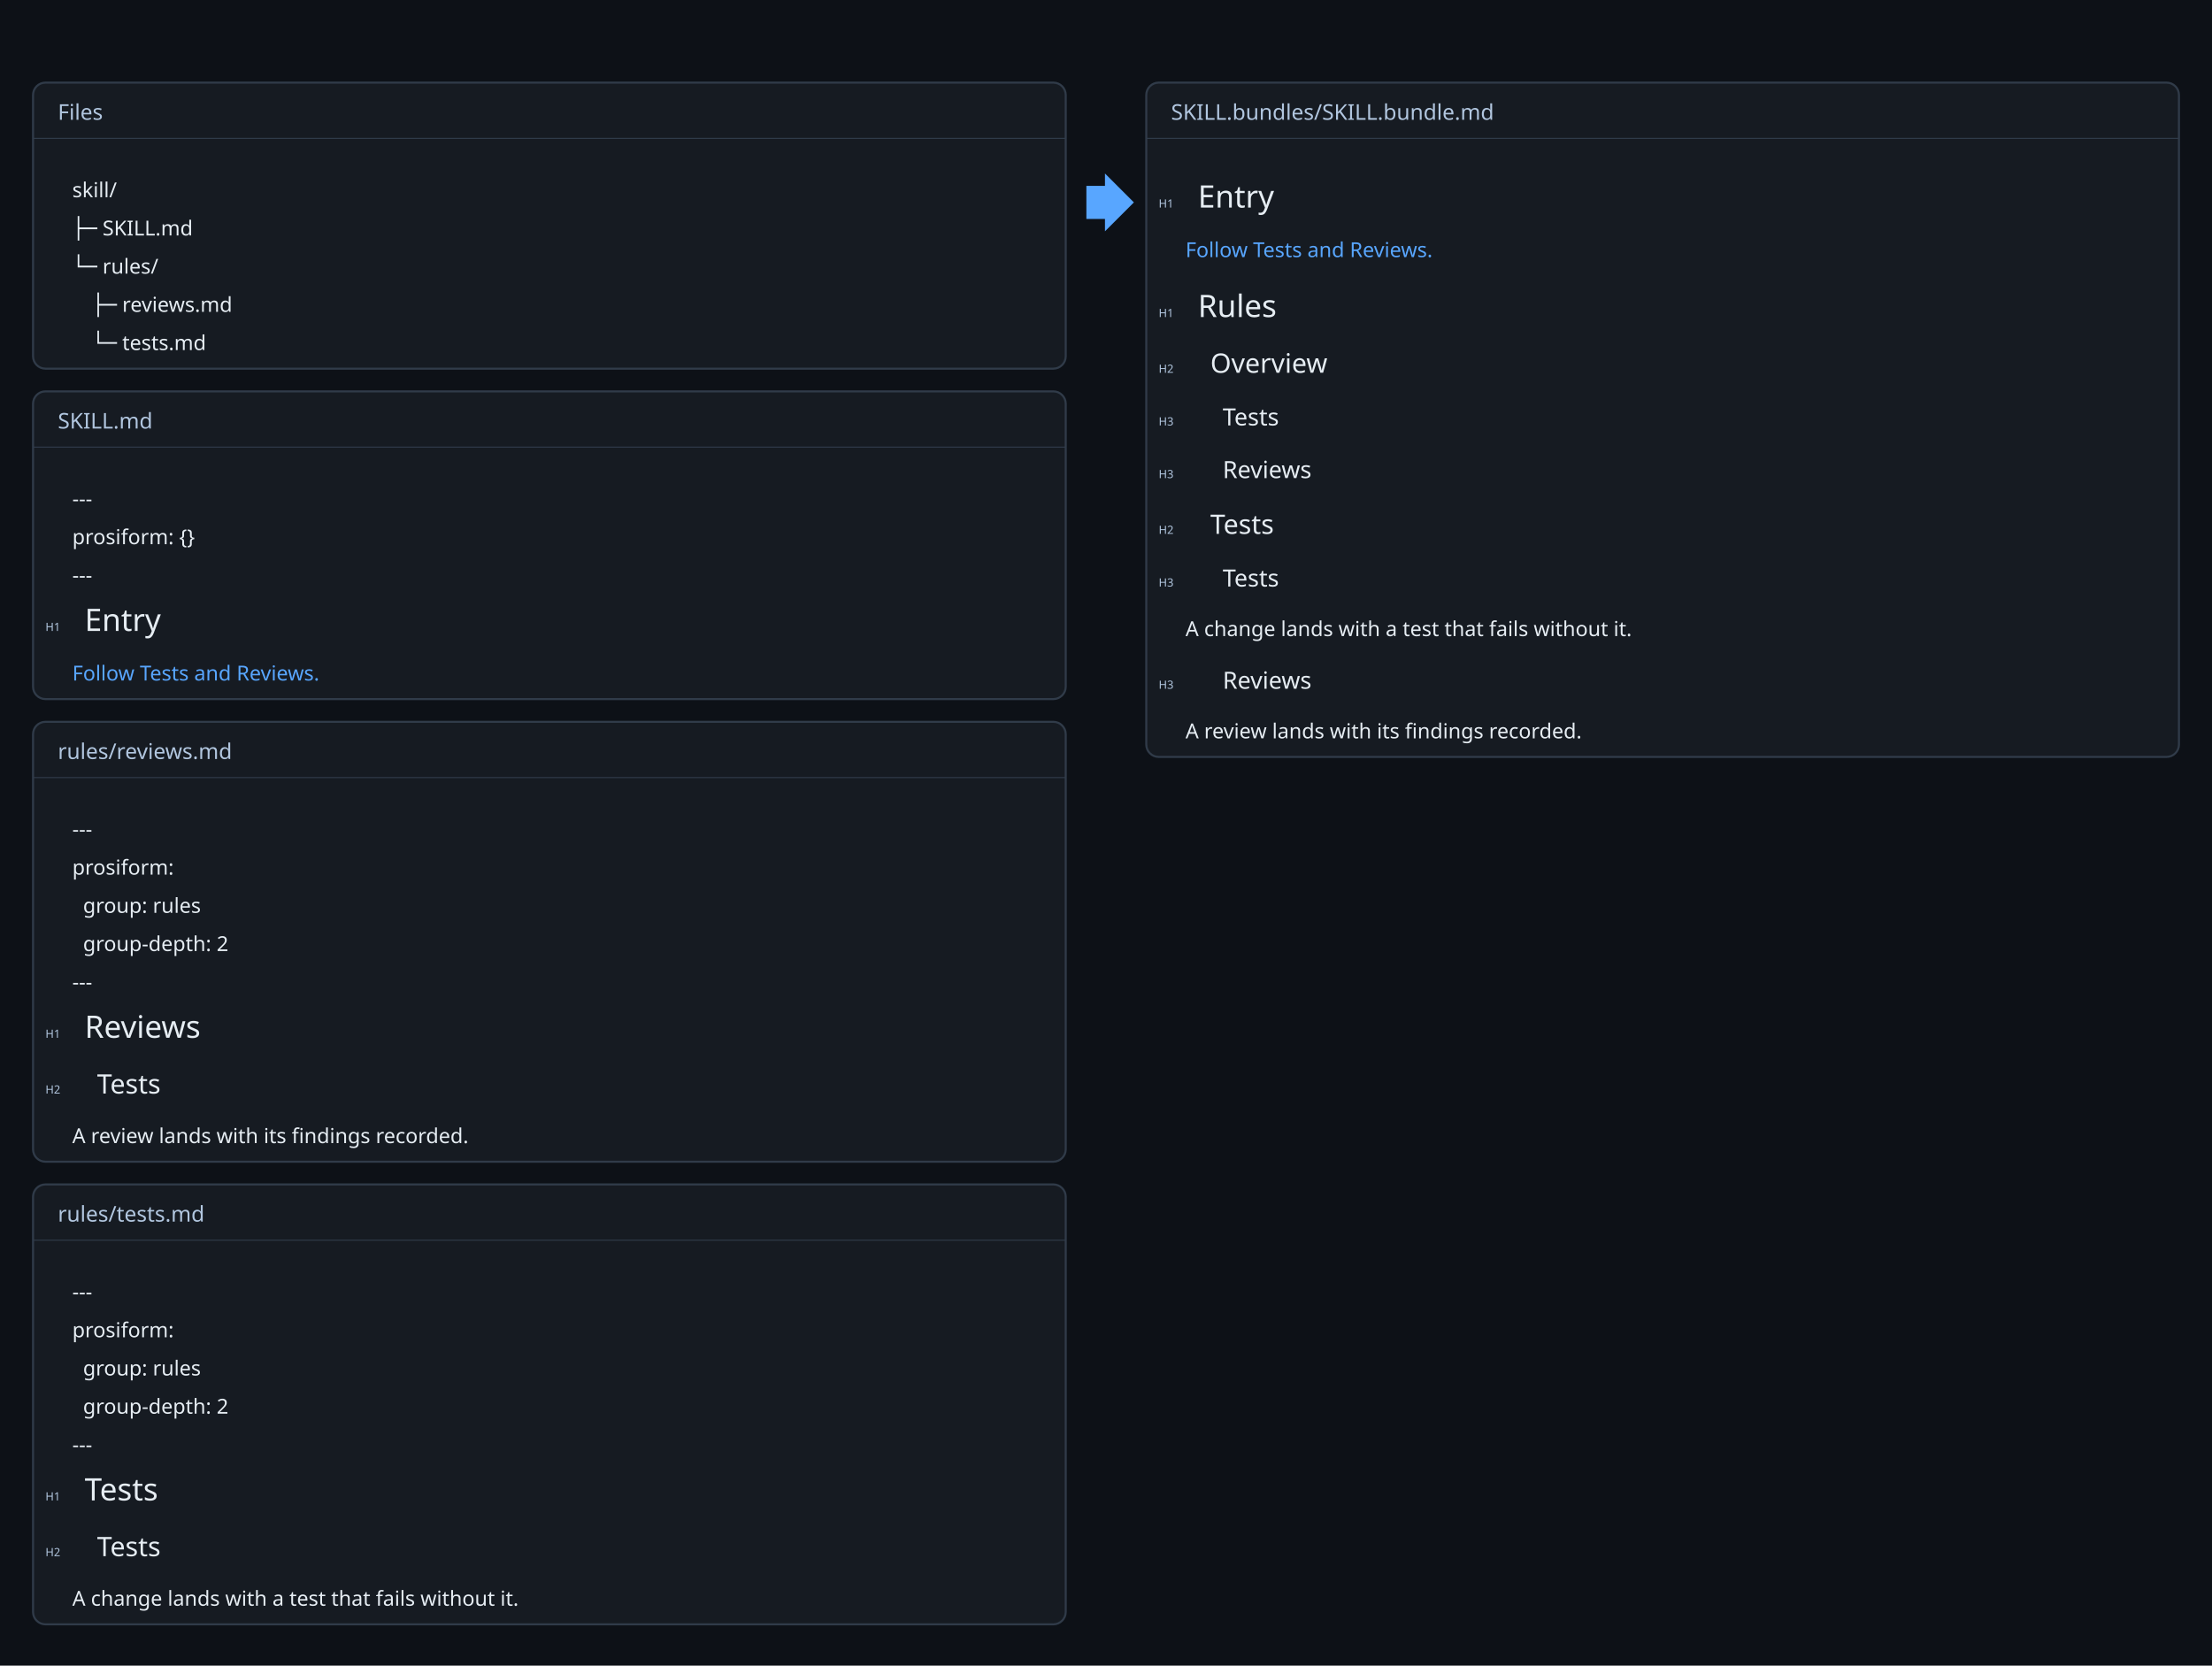
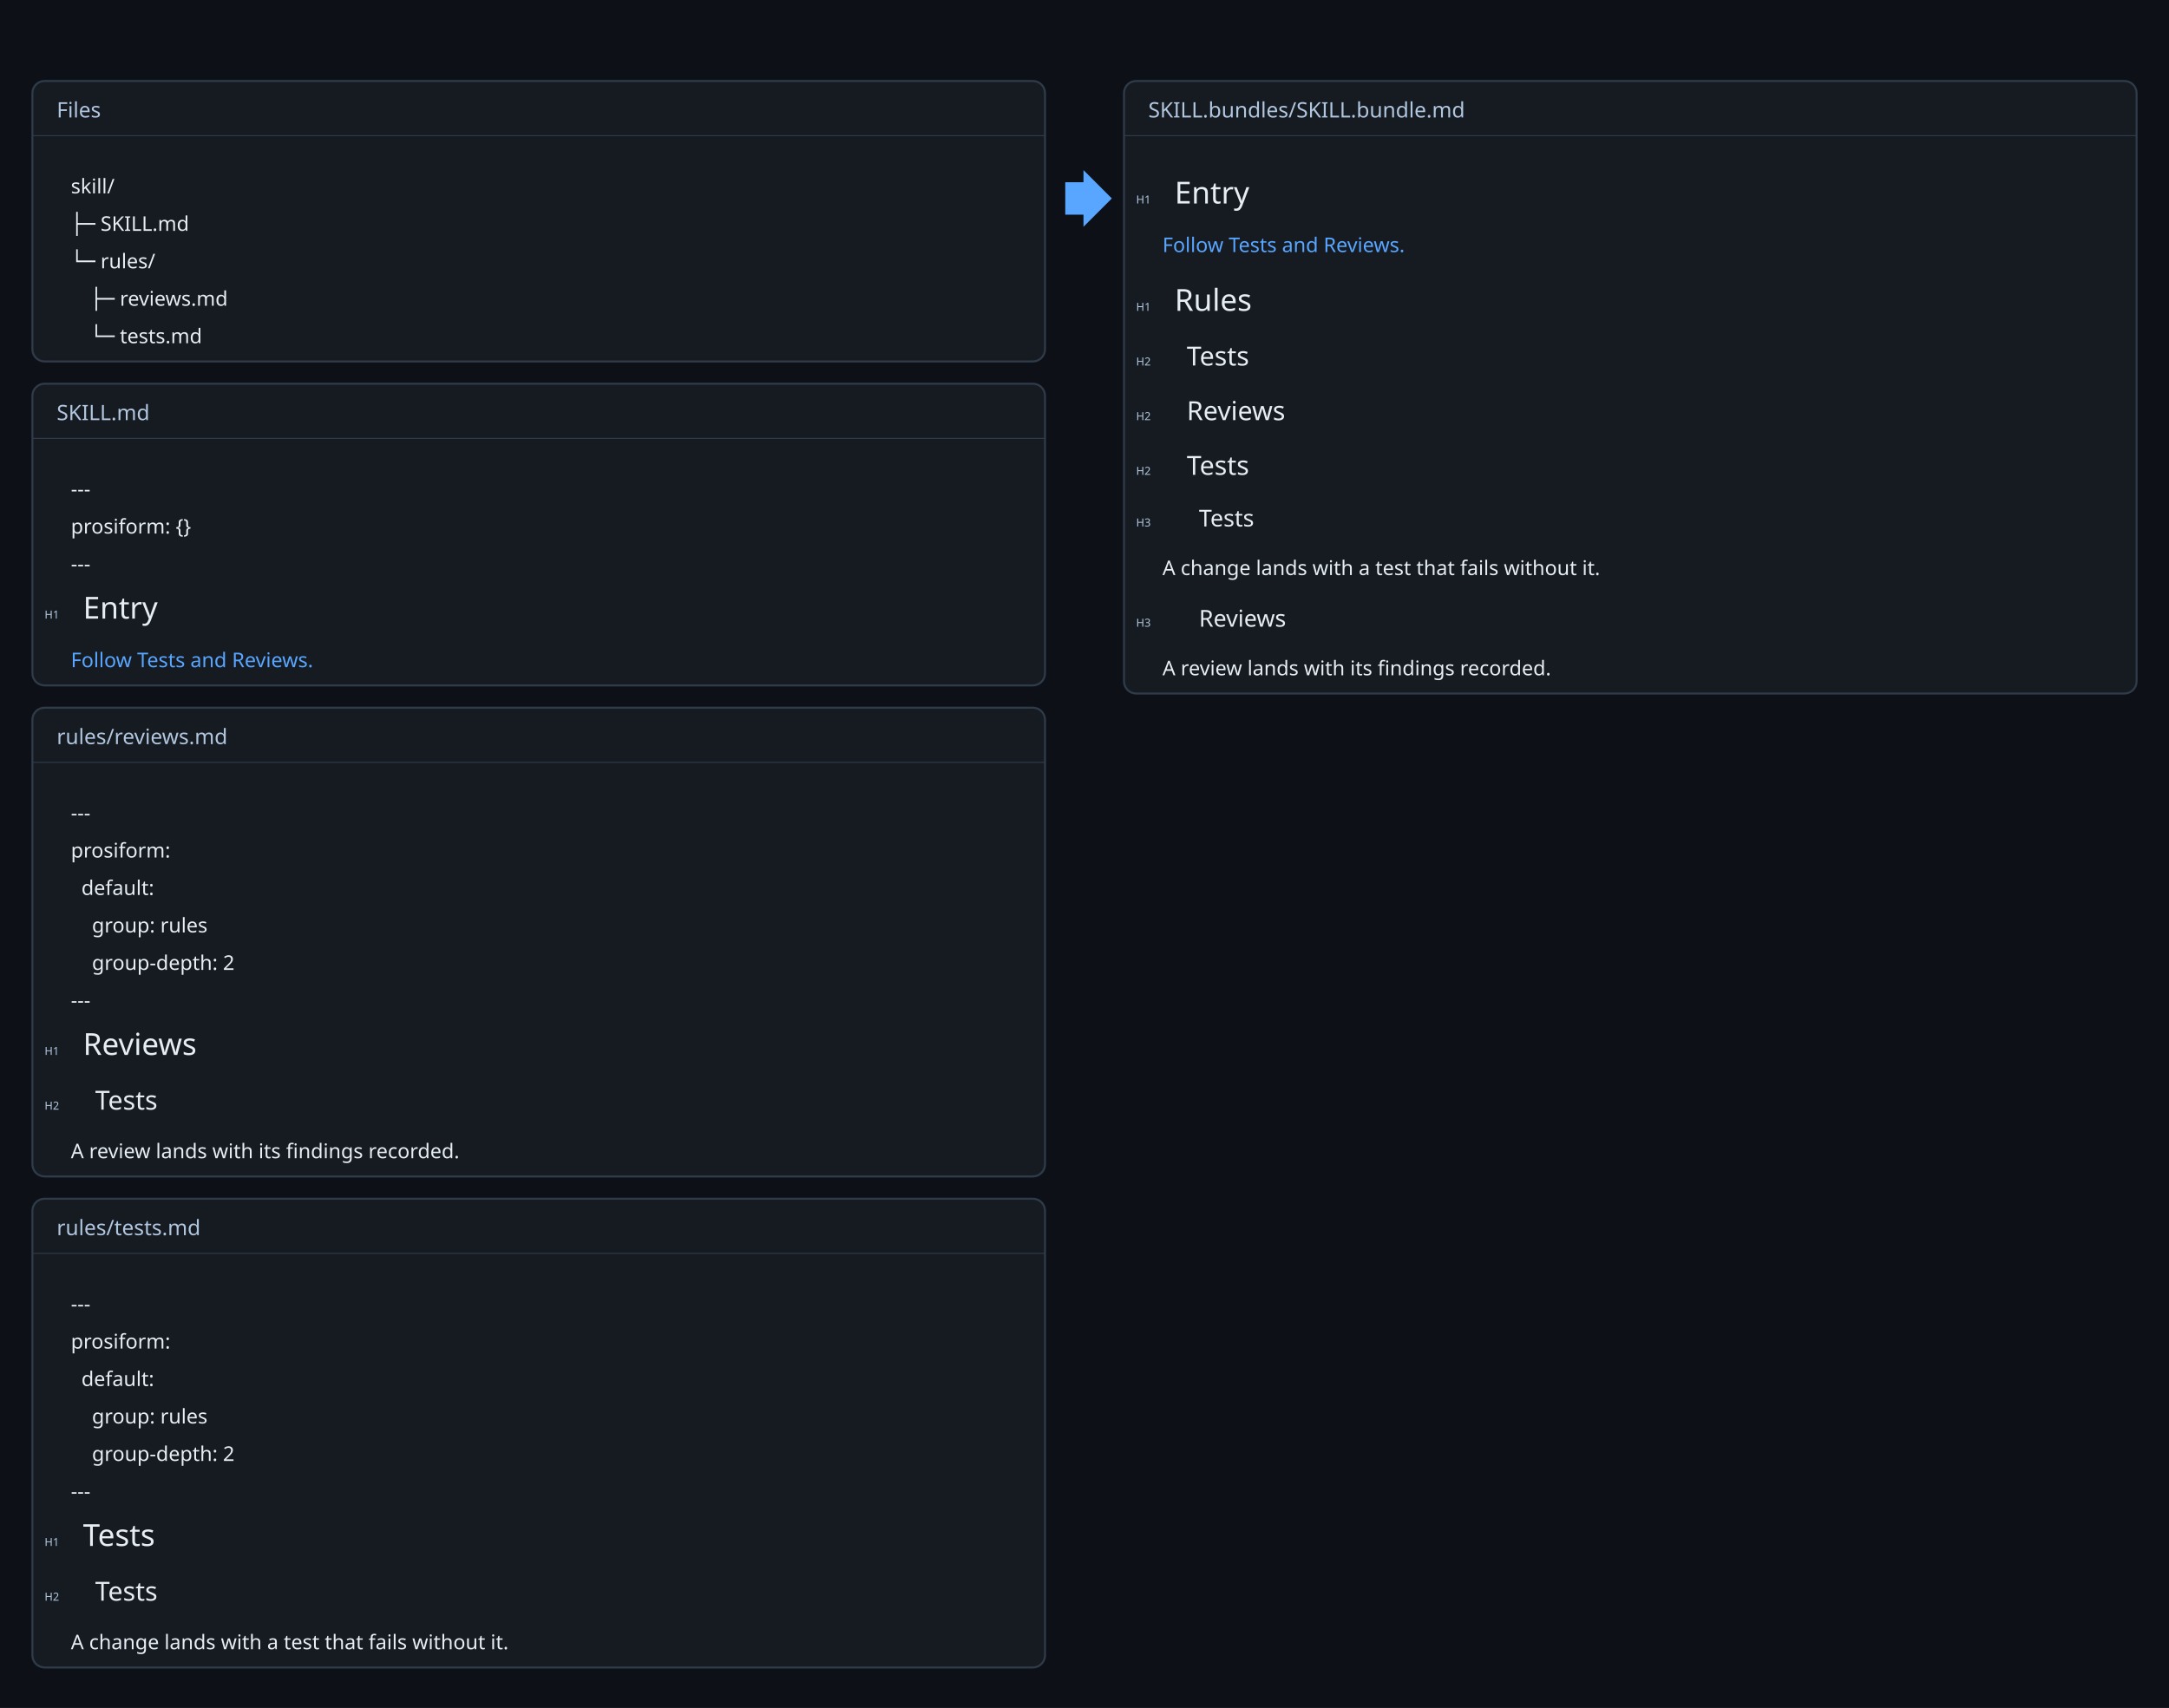
- <svg xmlns="http://www.w3.org/2000/svg" width="2142" height="1613" viewBox="0 0 2142 1613" role="img" aria-labelledby="title desc">
-   <rect width="2142" height="1613" fill="#0d1117" />
+ <svg xmlns="http://www.w3.org/2000/svg" width="2142" height="1687" viewBox="0 0 2142 1687" role="img" aria-labelledby="title desc">
+   <rect width="2142" height="1687" fill="#0d1117" />
  <g font-family="IBM Plex Mono" xml:space="preserve">
    <rect x="32" y="80" width="1000" height="277" rx="12" fill="#161b22" stroke="#303b49" stroke-width="2" />
    <text x="56" y="116" font-size="21" fill="#b1c6df" font-weight="400">Files</text>
    <path d="M32 134 H1032" stroke="#303b49" />
    <text x="70" y="191" font-size="20" fill="#e6edf3" font-weight="400">skill/</text>
    <text x="70" y="228" font-size="20" fill="#e6edf3" font-weight="400">├─ SKILL.md</text>
    <text x="70" y="265" font-size="20" fill="#e6edf3" font-weight="400">└─ rules/</text>
    <text x="70" y="302" font-size="20" fill="#e6edf3" font-weight="400">   ├─ reviews.md</text>
    <text x="70" y="339" font-size="20" fill="#e6edf3" font-weight="400">   └─ tests.md</text>
    <rect x="32" y="379" width="1000" height="298" rx="12" fill="#161b22" stroke="#303b49" stroke-width="2" />
    <text x="56" y="415" font-size="21" fill="#b1c6df" font-weight="400">SKILL.md</text>
    <path d="M32 433 H1032" stroke="#303b49" />
    <text x="70" y="490" font-size="20" fill="#e6edf3" font-weight="400">---</text>
    <text x="70" y="527" font-size="20" fill="#e6edf3" font-weight="400">prosiform: {}</text>
    <text x="70" y="564" font-size="20" fill="#e6edf3" font-weight="400">---</text>
    <text x="44" y="611" font-size="11" fill="#b1c6df" font-weight="400">H1</text>
    <text x="82" y="611" font-size="30" fill="#e6edf3" font-weight="500">Entry</text>
    <text x="70" y="659" font-size="20" fill="#58a6ff" font-weight="400">Follow Tests and Reviews.</text>
-     <rect x="32" y="699" width="1000" height="426" rx="12" fill="#161b22" stroke="#303b49" stroke-width="2" />
+     <rect x="32" y="699" width="1000" height="463" rx="12" fill="#161b22" stroke="#303b49" stroke-width="2" />
    <text x="56" y="735" font-size="21" fill="#b1c6df" font-weight="400">rules/reviews.md</text>
    <path d="M32 753 H1032" stroke="#303b49" />
    <text x="70" y="810" font-size="20" fill="#e6edf3" font-weight="400">---</text>
    <text x="70" y="847" font-size="20" fill="#e6edf3" font-weight="400">prosiform:</text>
-     <text x="70" y="884" font-size="20" fill="#e6edf3" font-weight="400">  group: rules</text>
-     <text x="70" y="921" font-size="20" fill="#e6edf3" font-weight="400">  group-depth: 2</text>
-     <text x="70" y="958" font-size="20" fill="#e6edf3" font-weight="400">---</text>
-     <text x="44" y="1005" font-size="11" fill="#b1c6df" font-weight="400">H1</text>
-     <text x="82" y="1005" font-size="30" fill="#e6edf3" font-weight="500">Reviews</text>
-     <text x="44" y="1059" font-size="11" fill="#b1c6df" font-weight="400">H2</text>
-     <text x="94" y="1059" font-size="26" fill="#e6edf3" font-weight="500">Tests</text>
-     <text x="70" y="1107" font-size="20" fill="#e6edf3" font-weight="400">A review lands with its findings recorded.</text>
-     <rect x="32" y="1147" width="1000" height="426" rx="12" fill="#161b22" stroke="#303b49" stroke-width="2" />
-     <text x="56" y="1183" font-size="21" fill="#b1c6df" font-weight="400">rules/tests.md</text>
-     <path d="M32 1201 H1032" stroke="#303b49" />
-     <text x="70" y="1258" font-size="20" fill="#e6edf3" font-weight="400">---</text>
-     <text x="70" y="1295" font-size="20" fill="#e6edf3" font-weight="400">prosiform:</text>
-     <text x="70" y="1332" font-size="20" fill="#e6edf3" font-weight="400">  group: rules</text>
-     <text x="70" y="1369" font-size="20" fill="#e6edf3" font-weight="400">  group-depth: 2</text>
-     <text x="70" y="1406" font-size="20" fill="#e6edf3" font-weight="400">---</text>
-     <text x="44" y="1453" font-size="11" fill="#b1c6df" font-weight="400">H1</text>
-     <text x="82" y="1453" font-size="30" fill="#e6edf3" font-weight="500">Tests</text>
-     <text x="44" y="1507" font-size="11" fill="#b1c6df" font-weight="400">H2</text>
-     <text x="94" y="1507" font-size="26" fill="#e6edf3" font-weight="500">Tests</text>
-     <text x="70" y="1555" font-size="20" fill="#e6edf3" font-weight="400">A change lands with a test that fails without it.</text>
-     <rect x="1110" y="80" width="1000" height="653" rx="12" fill="#161b22" stroke="#303b49" stroke-width="2" />
+     <text x="70" y="884" font-size="20" fill="#e6edf3" font-weight="400">  default:</text>
+     <text x="70" y="921" font-size="20" fill="#e6edf3" font-weight="400">    group: rules</text>
+     <text x="70" y="958" font-size="20" fill="#e6edf3" font-weight="400">    group-depth: 2</text>
+     <text x="70" y="995" font-size="20" fill="#e6edf3" font-weight="400">---</text>
+     <text x="44" y="1042" font-size="11" fill="#b1c6df" font-weight="400">H1</text>
+     <text x="82" y="1042" font-size="30" fill="#e6edf3" font-weight="500">Reviews</text>
+     <text x="44" y="1096" font-size="11" fill="#b1c6df" font-weight="400">H2</text>
+     <text x="94" y="1096" font-size="26" fill="#e6edf3" font-weight="500">Tests</text>
+     <text x="70" y="1144" font-size="20" fill="#e6edf3" font-weight="400">A review lands with its findings recorded.</text>
+     <rect x="32" y="1184" width="1000" height="463" rx="12" fill="#161b22" stroke="#303b49" stroke-width="2" />
+     <text x="56" y="1220" font-size="21" fill="#b1c6df" font-weight="400">rules/tests.md</text>
+     <path d="M32 1238 H1032" stroke="#303b49" />
+     <text x="70" y="1295" font-size="20" fill="#e6edf3" font-weight="400">---</text>
+     <text x="70" y="1332" font-size="20" fill="#e6edf3" font-weight="400">prosiform:</text>
+     <text x="70" y="1369" font-size="20" fill="#e6edf3" font-weight="400">  default:</text>
+     <text x="70" y="1406" font-size="20" fill="#e6edf3" font-weight="400">    group: rules</text>
+     <text x="70" y="1443" font-size="20" fill="#e6edf3" font-weight="400">    group-depth: 2</text>
+     <text x="70" y="1480" font-size="20" fill="#e6edf3" font-weight="400">---</text>
+     <text x="44" y="1527" font-size="11" fill="#b1c6df" font-weight="400">H1</text>
+     <text x="82" y="1527" font-size="30" fill="#e6edf3" font-weight="500">Tests</text>
+     <text x="44" y="1581" font-size="11" fill="#b1c6df" font-weight="400">H2</text>
+     <text x="94" y="1581" font-size="26" fill="#e6edf3" font-weight="500">Tests</text>
+     <text x="70" y="1629" font-size="20" fill="#e6edf3" font-weight="400">A change lands with a test that fails without it.</text>
+     <rect x="1110" y="80" width="1000" height="605" rx="12" fill="#161b22" stroke="#303b49" stroke-width="2" />
    <text x="1134" y="116" font-size="21" fill="#b1c6df" font-weight="400">SKILL.bundles/SKILL.bundle.md</text>
    <path d="M1110 134 H2110" stroke="#303b49" />
    <text x="1122" y="201" font-size="11" fill="#b1c6df" font-weight="400">H1</text>
    <text x="1160" y="201" font-size="30" fill="#e6edf3" font-weight="500">Entry</text>
    <text x="1148" y="249" font-size="20" fill="#58a6ff" font-weight="400">Follow Tests and Reviews.</text>
    <text x="1122" y="307" font-size="11" fill="#b1c6df" font-weight="400">H1</text>
    <text x="1160" y="307" font-size="30" fill="#e6edf3" font-weight="500">Rules</text>
    <text x="1122" y="361" font-size="11" fill="#b1c6df" font-weight="400">H2</text>
-     <text x="1172" y="361" font-size="26" fill="#e6edf3" font-weight="500">Overview</text>
-     <text x="1122" y="412" font-size="11" fill="#b1c6df" font-weight="400">H3</text>
-     <text x="1184" y="412" font-size="23" fill="#e6edf3" font-weight="500">Tests</text>
-     <text x="1122" y="463" font-size="11" fill="#b1c6df" font-weight="400">H3</text>
-     <text x="1184" y="463" font-size="23" fill="#e6edf3" font-weight="500">Reviews</text>
-     <text x="1122" y="517" font-size="11" fill="#b1c6df" font-weight="400">H2</text>
-     <text x="1172" y="517" font-size="26" fill="#e6edf3" font-weight="500">Tests</text>
-     <text x="1122" y="568" font-size="11" fill="#b1c6df" font-weight="400">H3</text>
-     <text x="1184" y="568" font-size="23" fill="#e6edf3" font-weight="500">Tests</text>
-     <text x="1148" y="616" font-size="20" fill="#e6edf3" font-weight="400">A change lands with a test that fails without it.</text>
-     <text x="1122" y="667" font-size="11" fill="#b1c6df" font-weight="400">H3</text>
-     <text x="1184" y="667" font-size="23" fill="#e6edf3" font-weight="500">Reviews</text>
-     <text x="1148" y="715" font-size="20" fill="#e6edf3" font-weight="400">A review lands with its findings recorded.</text>
+     <text x="1172" y="361" font-size="26" fill="#e6edf3" font-weight="500">Tests</text>
+     <text x="1122" y="415" font-size="11" fill="#b1c6df" font-weight="400">H2</text>
+     <text x="1172" y="415" font-size="26" fill="#e6edf3" font-weight="500">Reviews</text>
+     <text x="1122" y="469" font-size="11" fill="#b1c6df" font-weight="400">H2</text>
+     <text x="1172" y="469" font-size="26" fill="#e6edf3" font-weight="500">Tests</text>
+     <text x="1122" y="520" font-size="11" fill="#b1c6df" font-weight="400">H3</text>
+     <text x="1184" y="520" font-size="23" fill="#e6edf3" font-weight="500">Tests</text>
+     <text x="1148" y="568" font-size="20" fill="#e6edf3" font-weight="400">A change lands with a test that fails without it.</text>
+     <text x="1122" y="619" font-size="11" fill="#b1c6df" font-weight="400">H3</text>
+     <text x="1184" y="619" font-size="23" fill="#e6edf3" font-weight="500">Reviews</text>
+     <text x="1148" y="667" font-size="20" fill="#e6edf3" font-weight="400">A review lands with its findings recorded.</text>
    <path d="M1052 180 H1070 V168 L1098 196 L1070 224 V212 H1052Z" fill="#58a6ff" />
  </g>
</svg>
